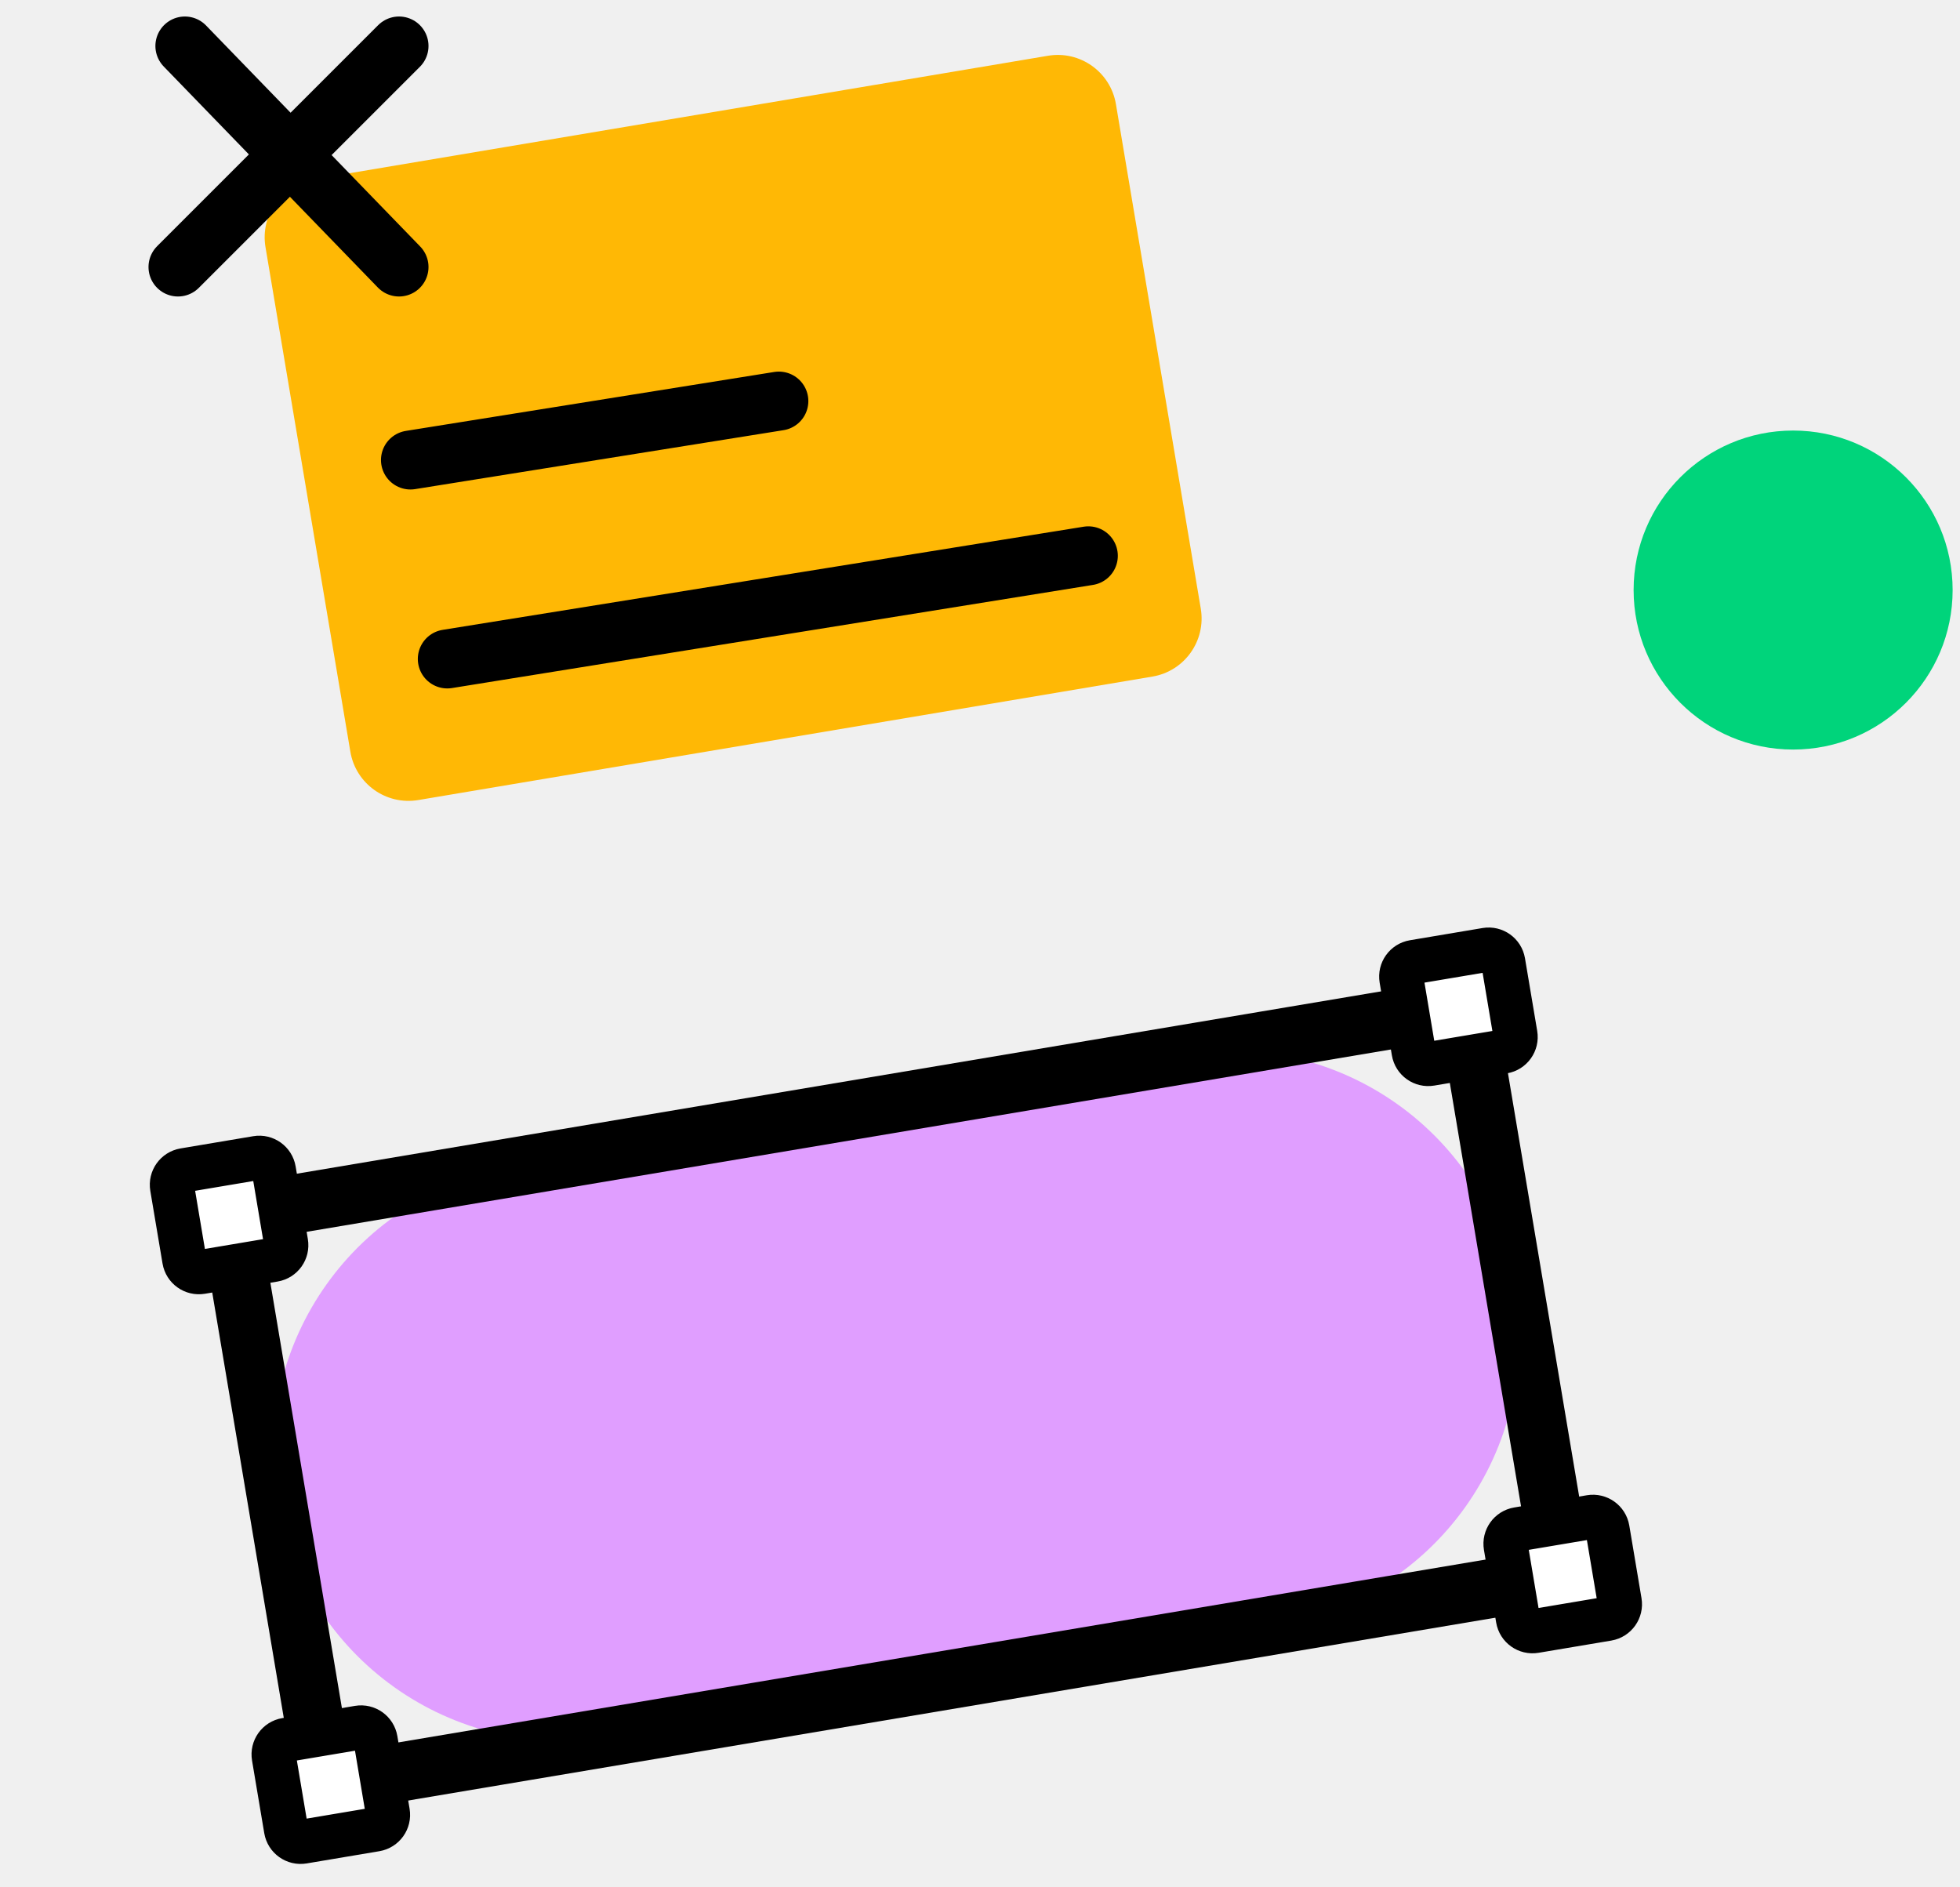
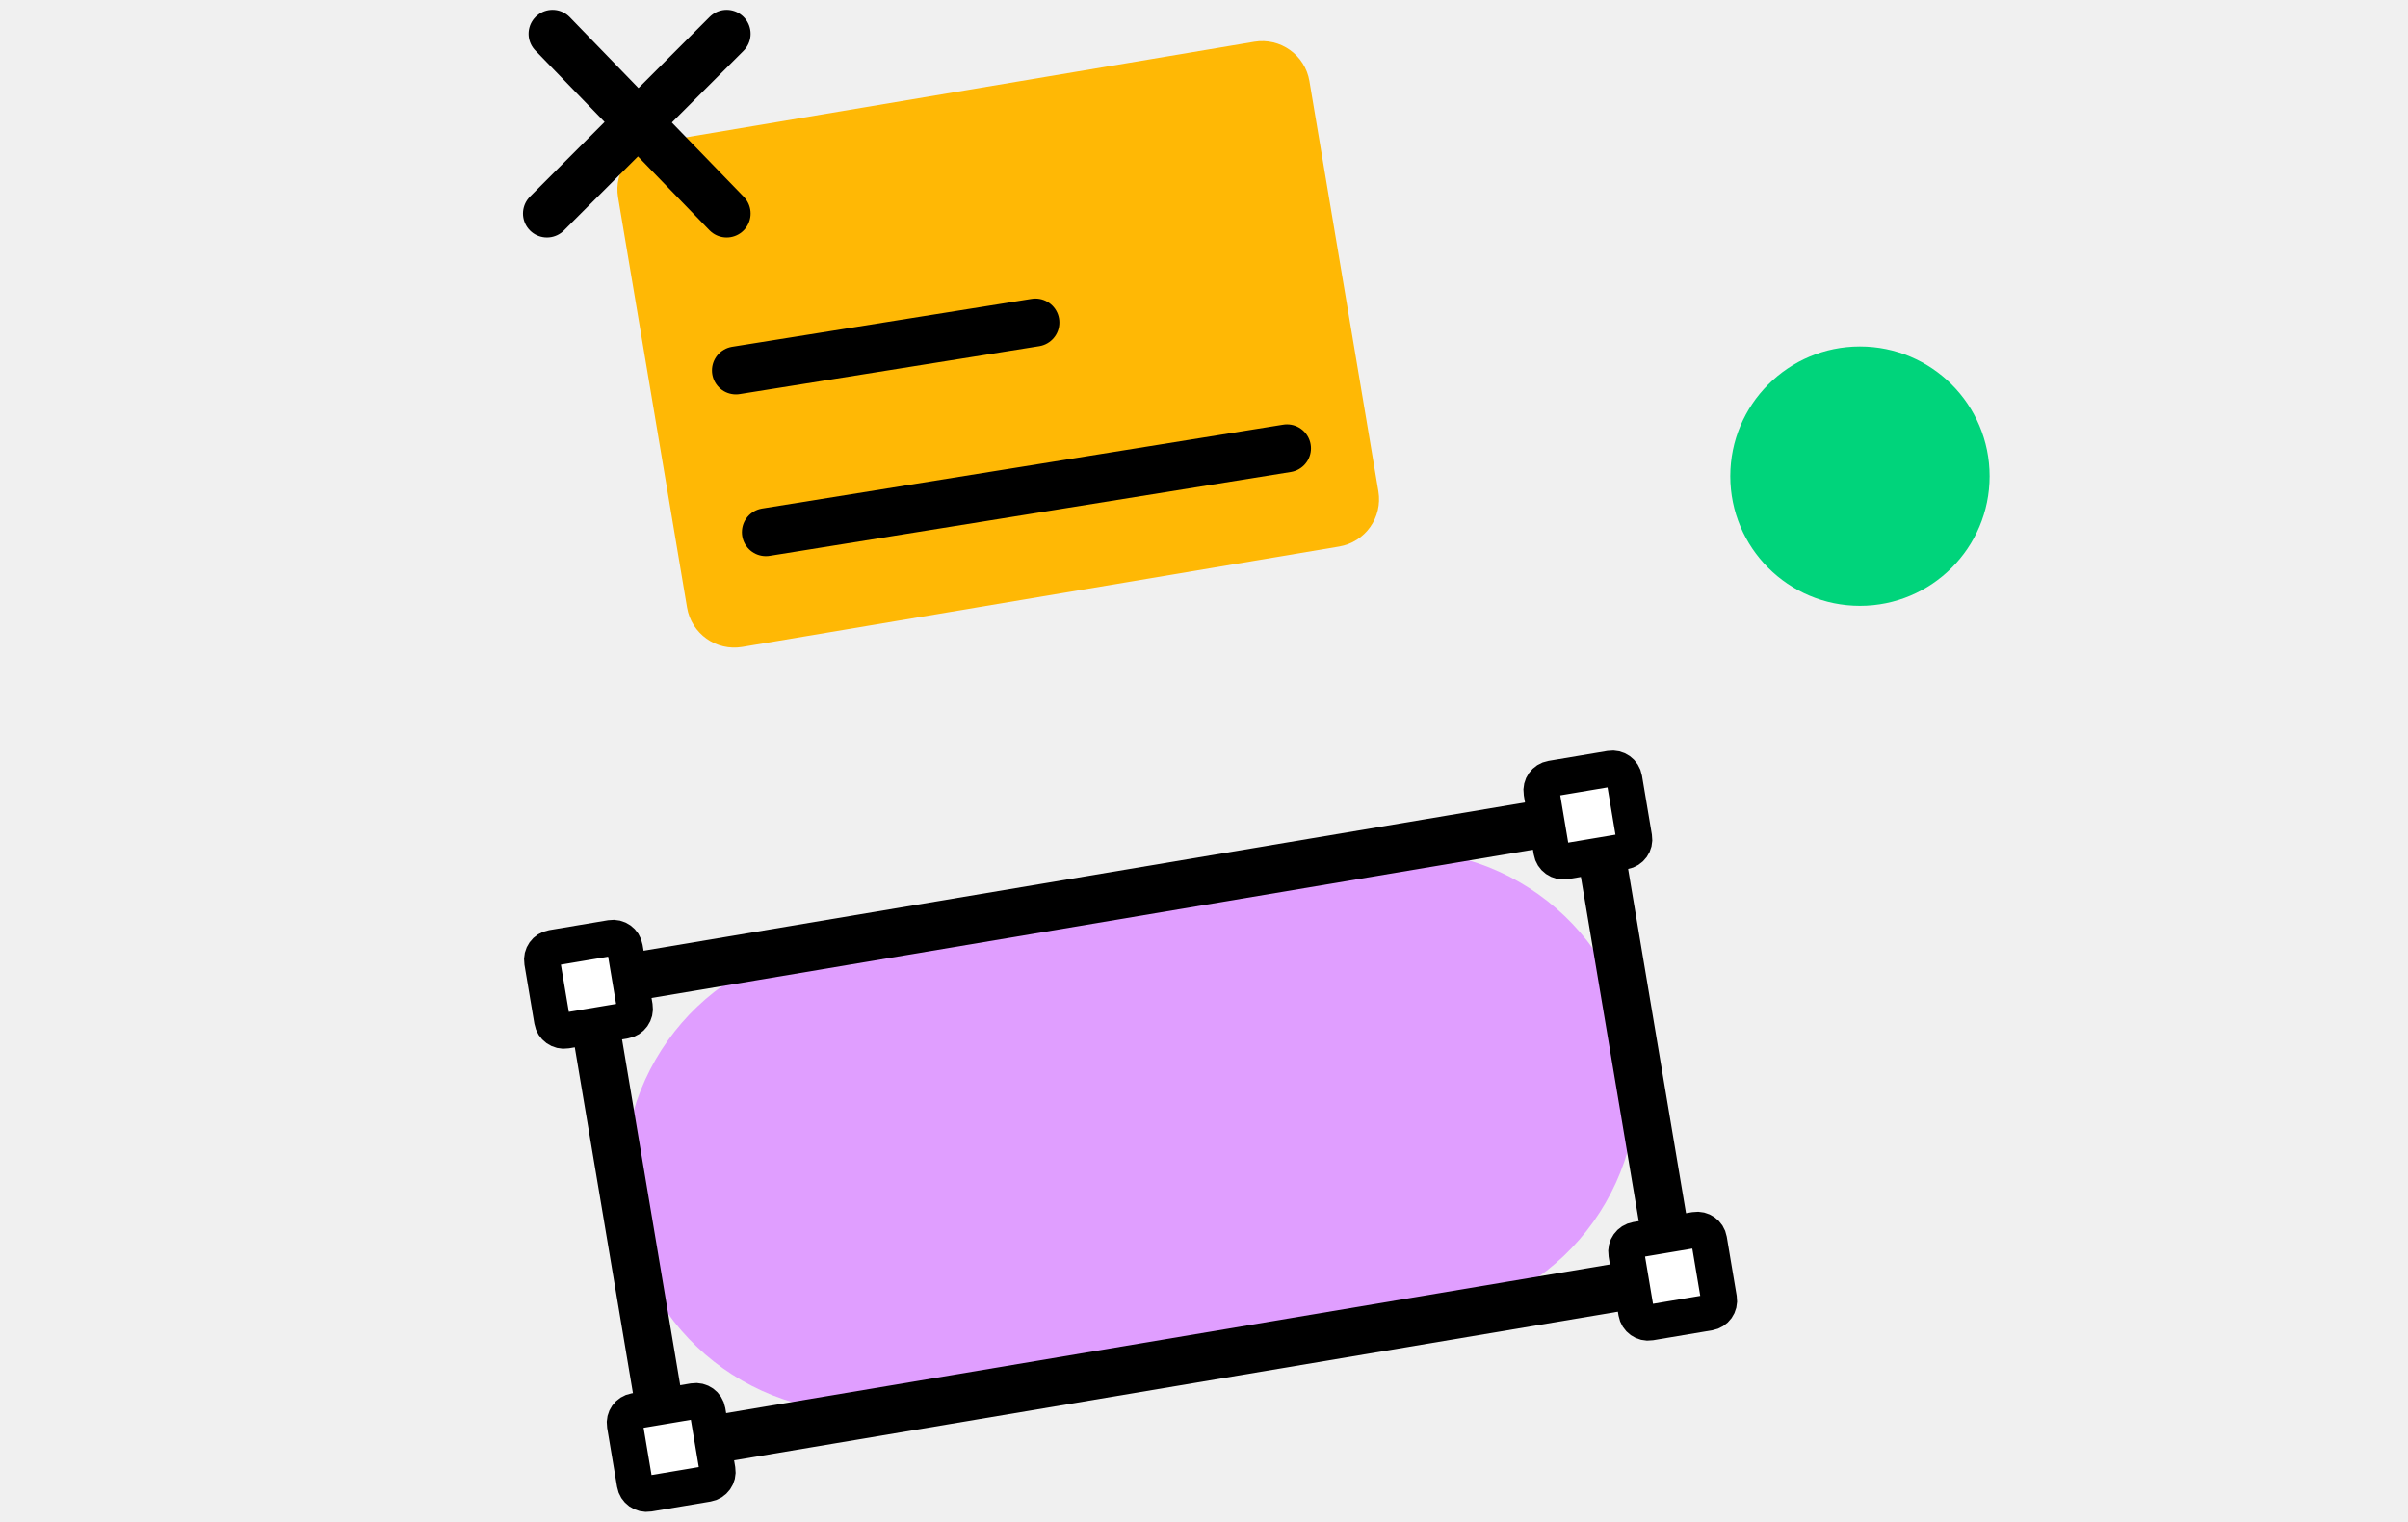
- <svg xmlns="http://www.w3.org/2000/svg" width="133" height="128" viewBox="0 0 133 128" fill="none">
-   <circle cx="121.676" cy="40.041" r="10.824" transform="rotate(-90 121.676 40.0409)" fill="#00D47B" />
-   <rect x="17.352" y="12.826" width="58.518" height="42.721" rx="4" transform="rotate(-9.54721 17.3516 12.8257)" fill="#FFB805" />
-   <rect x="15.545" y="82.449" width="85.175" height="39.201" rx="19.601" transform="rotate(-9.54721 15.5454 82.4492)" fill="#E09EFF" />
-   <rect x="15.545" y="82.449" width="85.175" height="39.201" transform="rotate(-9.54721 15.5454 82.4492)" stroke="black" stroke-width="4" />
-   <rect x="11.513" y="79.578" width="7" height="7" rx="1" transform="rotate(-9.54721 11.5132 79.5781)" fill="white" stroke="black" stroke-width="3" />
-   <rect x="18.416" y="118.236" width="7" height="7" rx="1" transform="rotate(-9.54721 18.4165 118.236)" fill="white" stroke="black" stroke-width="3" />
-   <rect x="94.933" y="65.451" width="7" height="7" rx="1" transform="rotate(-9.54721 94.9326 65.4512)" fill="white" stroke="black" stroke-width="3" />
-   <rect x="102.01" y="103.943" width="7" height="7" rx="1" transform="rotate(-9.54721 102.01 103.943)" fill="white" stroke="black" stroke-width="3" />
-   <path d="M12.077 18.12L27.077 3.12" stroke="black" stroke-width="4" stroke-linecap="round" />
-   <path d="M12.545 3.12L27.077 18.12" stroke="black" stroke-width="4" stroke-linecap="round" />
-   <path d="M27.852 31.217L52.852 27.217M30.352 44.717L73.852 37.717" stroke="black" stroke-width="4" stroke-linecap="round" />
+ <svg xmlns="http://www.w3.org/2000/svg" width="201" height="127" viewBox="0 0 201 127" fill="none">
+   <circle cx="155.253" cy="39.743" r="10.824" transform="rotate(-90 155.253 39.7428)" fill="#00D47B" />
+   <rect x="50.928" y="12.528" width="58.518" height="42.721" rx="4" transform="rotate(-9.54721 50.928 12.5278)" fill="#FFB805" />
+   <rect x="49.122" y="82.151" width="85.175" height="39.201" rx="19.601" transform="rotate(-9.54721 49.1221 82.1514)" fill="#E09EFF" />
+   <rect x="49.122" y="82.151" width="85.175" height="39.201" transform="rotate(-9.54721 49.1221 82.1514)" stroke="black" stroke-width="4" />
+   <rect x="45.09" y="79.28" width="7" height="7" rx="1" transform="rotate(-9.54721 45.0901 79.2803)" fill="white" stroke="black" stroke-width="3" />
+   <rect x="51.993" y="117.938" width="7" height="7" rx="1" transform="rotate(-9.54721 51.9932 117.938)" fill="white" stroke="black" stroke-width="3" />
+   <rect x="128.509" y="65.153" width="7" height="7" rx="1" transform="rotate(-9.54721 128.509 65.1531)" fill="white" stroke="black" stroke-width="3" />
+   <rect x="135.587" y="103.645" width="7" height="7" rx="1" transform="rotate(-9.54721 135.587 103.645)" fill="white" stroke="black" stroke-width="3" />
+   <path d="M45.654 17.822L60.654 2.822" stroke="black" stroke-width="4" stroke-linecap="round" />
+   <path d="M46.122 2.822L60.654 17.822" stroke="black" stroke-width="4" stroke-linecap="round" />
+   <path d="M61.429 30.919L86.429 26.919M63.929 44.419L107.429 37.419" stroke="black" stroke-width="4" stroke-linecap="round" />
</svg>
